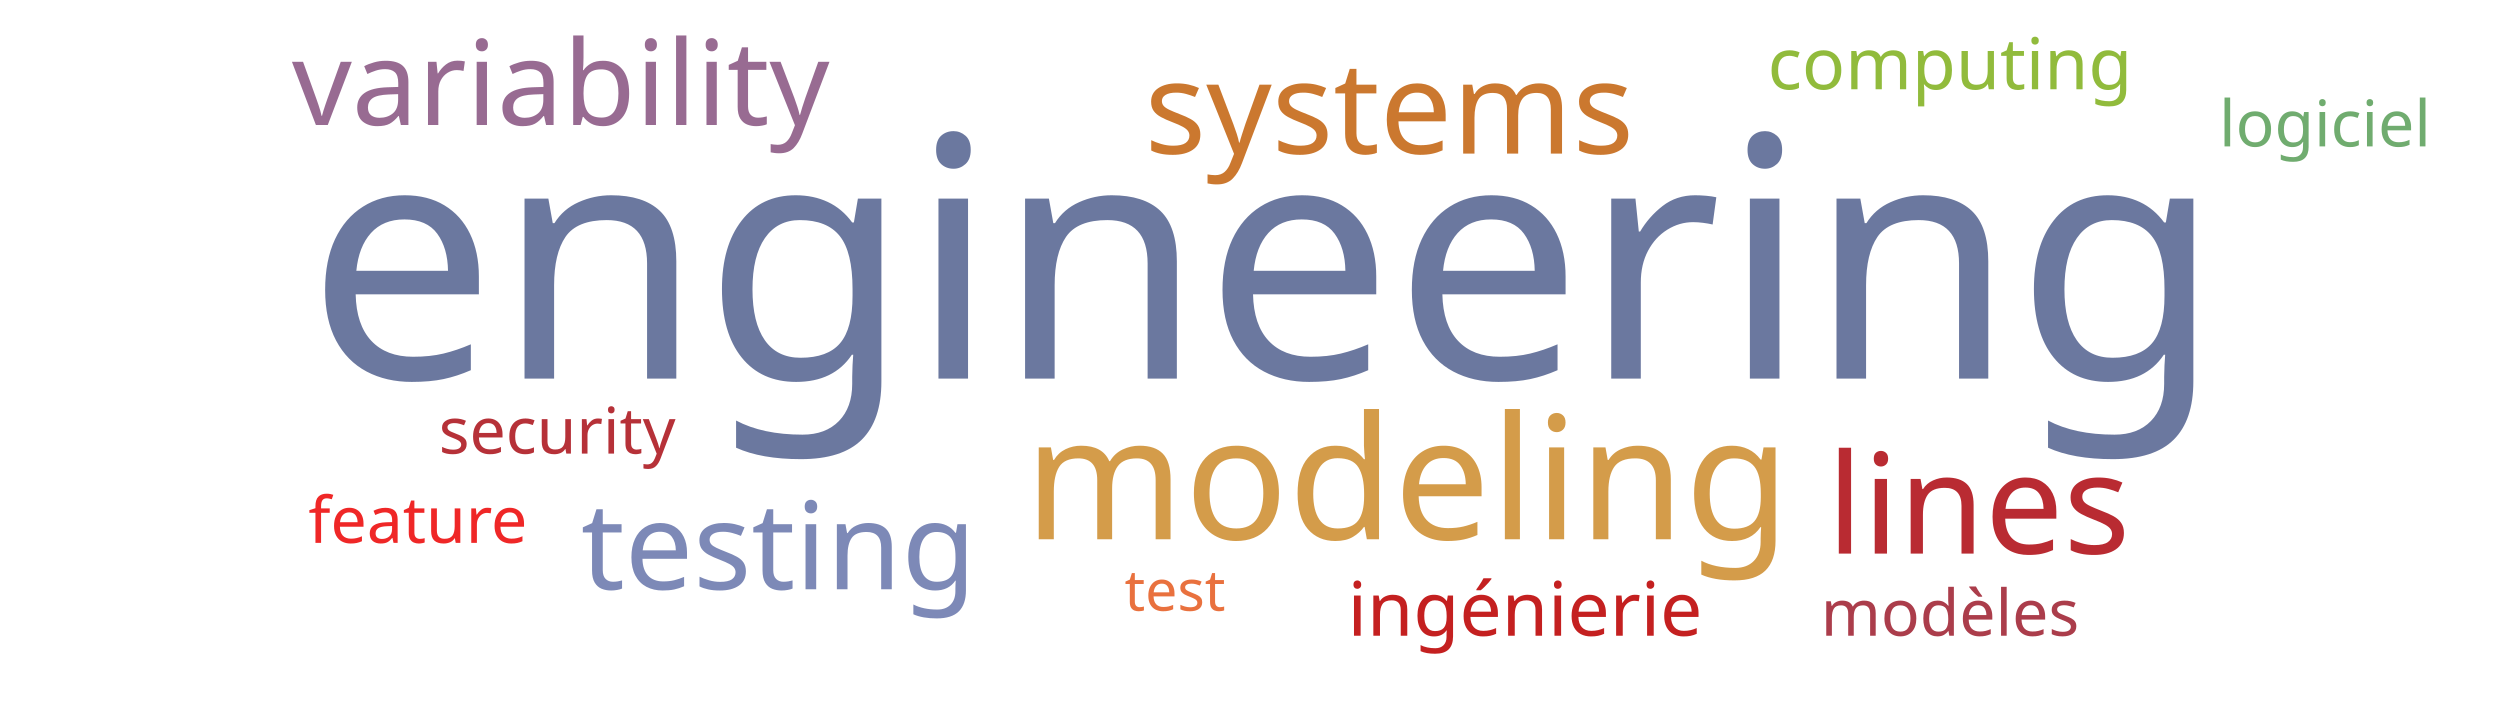
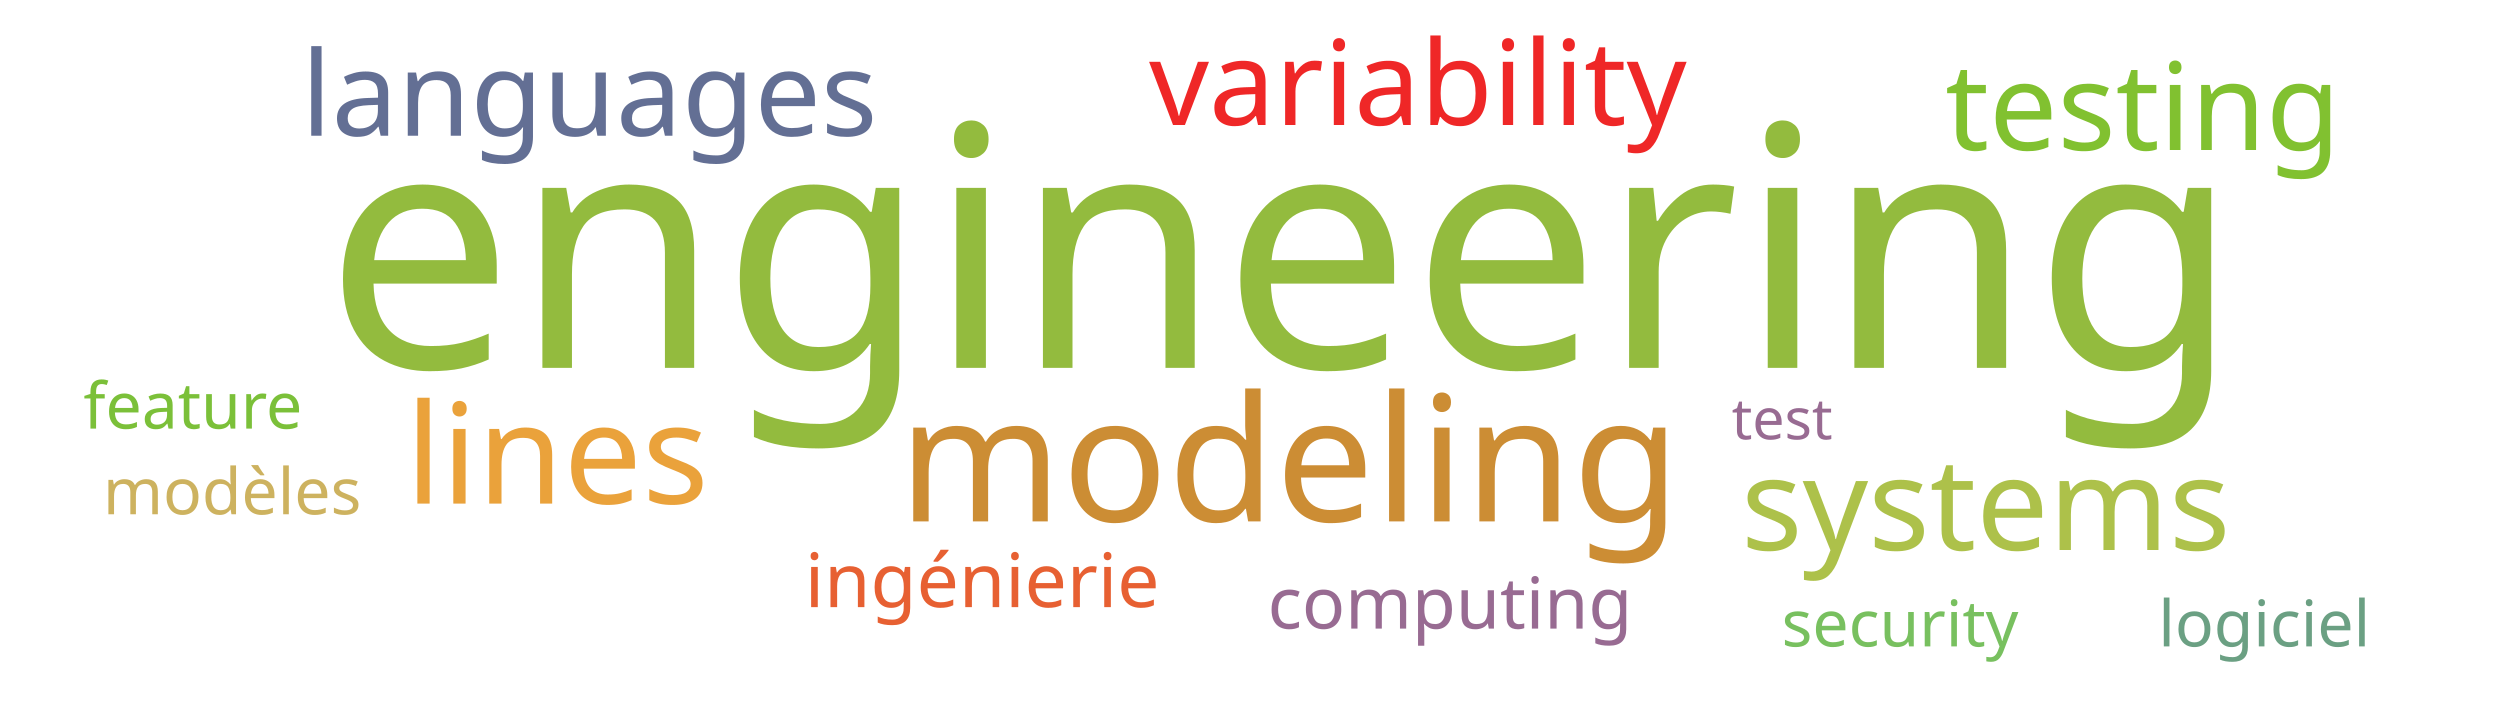
<svg xmlns="http://www.w3.org/2000/svg" width="700" height="200">
  <g transform="translate(350, 100)">
-     <text text-anchor="middle" style="font-family: Impact; font-size: 94px; fill: #6b789f" transform="translate(4,6)rotate(0)">engineering</text>
-     <text text-anchor="middle" style="font-family: Impact; font-size: 48px; fill: #d49c4a" transform="translate(44,51)rotate(0)">modeling</text>
-     <text text-anchor="middle" style="font-family: Impact; font-size: 39px; fill: #b92b32" transform="translate(204,55)rotate(0)">lines</text>
-     <text text-anchor="middle" style="font-family: Impact; font-size: 36px; fill: #cb782f" transform="translate(39,-57)rotate(0)">systems</text>
-     <text text-anchor="middle" style="font-family: Impact; font-size: 34px; fill: #7d89b7" transform="translate(-132,65)rotate(0)">testing</text>
-     <text text-anchor="middle" style="font-family: Impact; font-size: 33px; fill: #986b92" transform="translate(-193,-65)rotate(0)">variability</text>
-     <text text-anchor="middle" style="font-family: Impact; font-size: 21px; fill: #c42020" transform="translate(77,78)rotate(0)">ingénierie</text>
-     <text text-anchor="middle" style="font-family: Impact; font-size: 20px; fill: #91bb3c" transform="translate(196,-75)rotate(0)">computing</text>
-     <text text-anchor="middle" style="font-family: Impact; font-size: 18px; fill: #b63138" transform="translate(-194,27)rotate(0)">security</text>
-     <text text-anchor="middle" style="font-family: Impact; font-size: 18px; fill: #70ac6f" transform="translate(301,-59)rotate(0)">logiciel</text>
-     <text text-anchor="middle" style="font-family: Impact; font-size: 18px; fill: #ef2727" transform="translate(-233,52)rotate(0)">feature</text>
-     <text text-anchor="middle" style="font-family: Impact; font-size: 18px; fill: #ab3d4b" transform="translate(196,78)rotate(0)">modèles</text>
-     <text text-anchor="middle" style="font-family: Impact; font-size: 16px; fill: #e9713e" transform="translate(-21,71)rotate(0)">test</text>
+     <text text-anchor="middle" style="font-family: Impact; font-size: 94px; fill: #93bb3e" transform="translate(9,3)rotate(0)">engineering</text>
+     <text text-anchor="middle" style="font-family: Impact; font-size: 49px; fill: #cc8d34" transform="translate(11,46)rotate(0)">modeling</text>
+     <text text-anchor="middle" style="font-family: Impact; font-size: 39px; fill: #eaa23b" transform="translate(-194,41)rotate(0)">lines</text>
+     <text text-anchor="middle" style="font-family: Impact; font-size: 36px; fill: #adc14a" transform="translate(206,54)rotate(0)">systems</text>
+     <text text-anchor="middle" style="font-family: Impact; font-size: 34px; fill: #81c130" transform="translate(250,-58)rotate(0)">testing</text>
+     <text text-anchor="middle" style="font-family: Impact; font-size: 33px; fill: #ef2727" transform="translate(47,-65)rotate(0)">variability</text>
+     <text text-anchor="middle" style="font-family: Impact; font-size: 33px; fill: #636f94" transform="translate(-185,-62)rotate(0)">languages</text>
+     <text text-anchor="middle" style="font-family: Impact; font-size: 21px; fill: #e76032" transform="translate(-75,70)rotate(0)">ingénierie</text>
+     <text text-anchor="middle" style="font-family: Impact; font-size: 20px; fill: #986b92" transform="translate(56,76)rotate(0)">computing</text>
+     <text text-anchor="middle" style="font-family: Impact; font-size: 18px; fill: #78c05f" transform="translate(182,81)rotate(0)">security</text>
+     <text text-anchor="middle" style="font-family: Impact; font-size: 18px; fill: #6ba083" transform="translate(284,81)rotate(0)">logiciel</text>
+     <text text-anchor="middle" style="font-family: Impact; font-size: 18px; fill: #7bc039" transform="translate(-296,20)rotate(0)">feature</text>
+     <text text-anchor="middle" style="font-family: Impact; font-size: 18px; fill: #cdb25f" transform="translate(-285,44)rotate(0)">modèles</text>
+     <text text-anchor="middle" style="font-family: Impact; font-size: 16px; fill: #986b92" transform="translate(149,23)rotate(0)">test</text>
  </g>
</svg>
